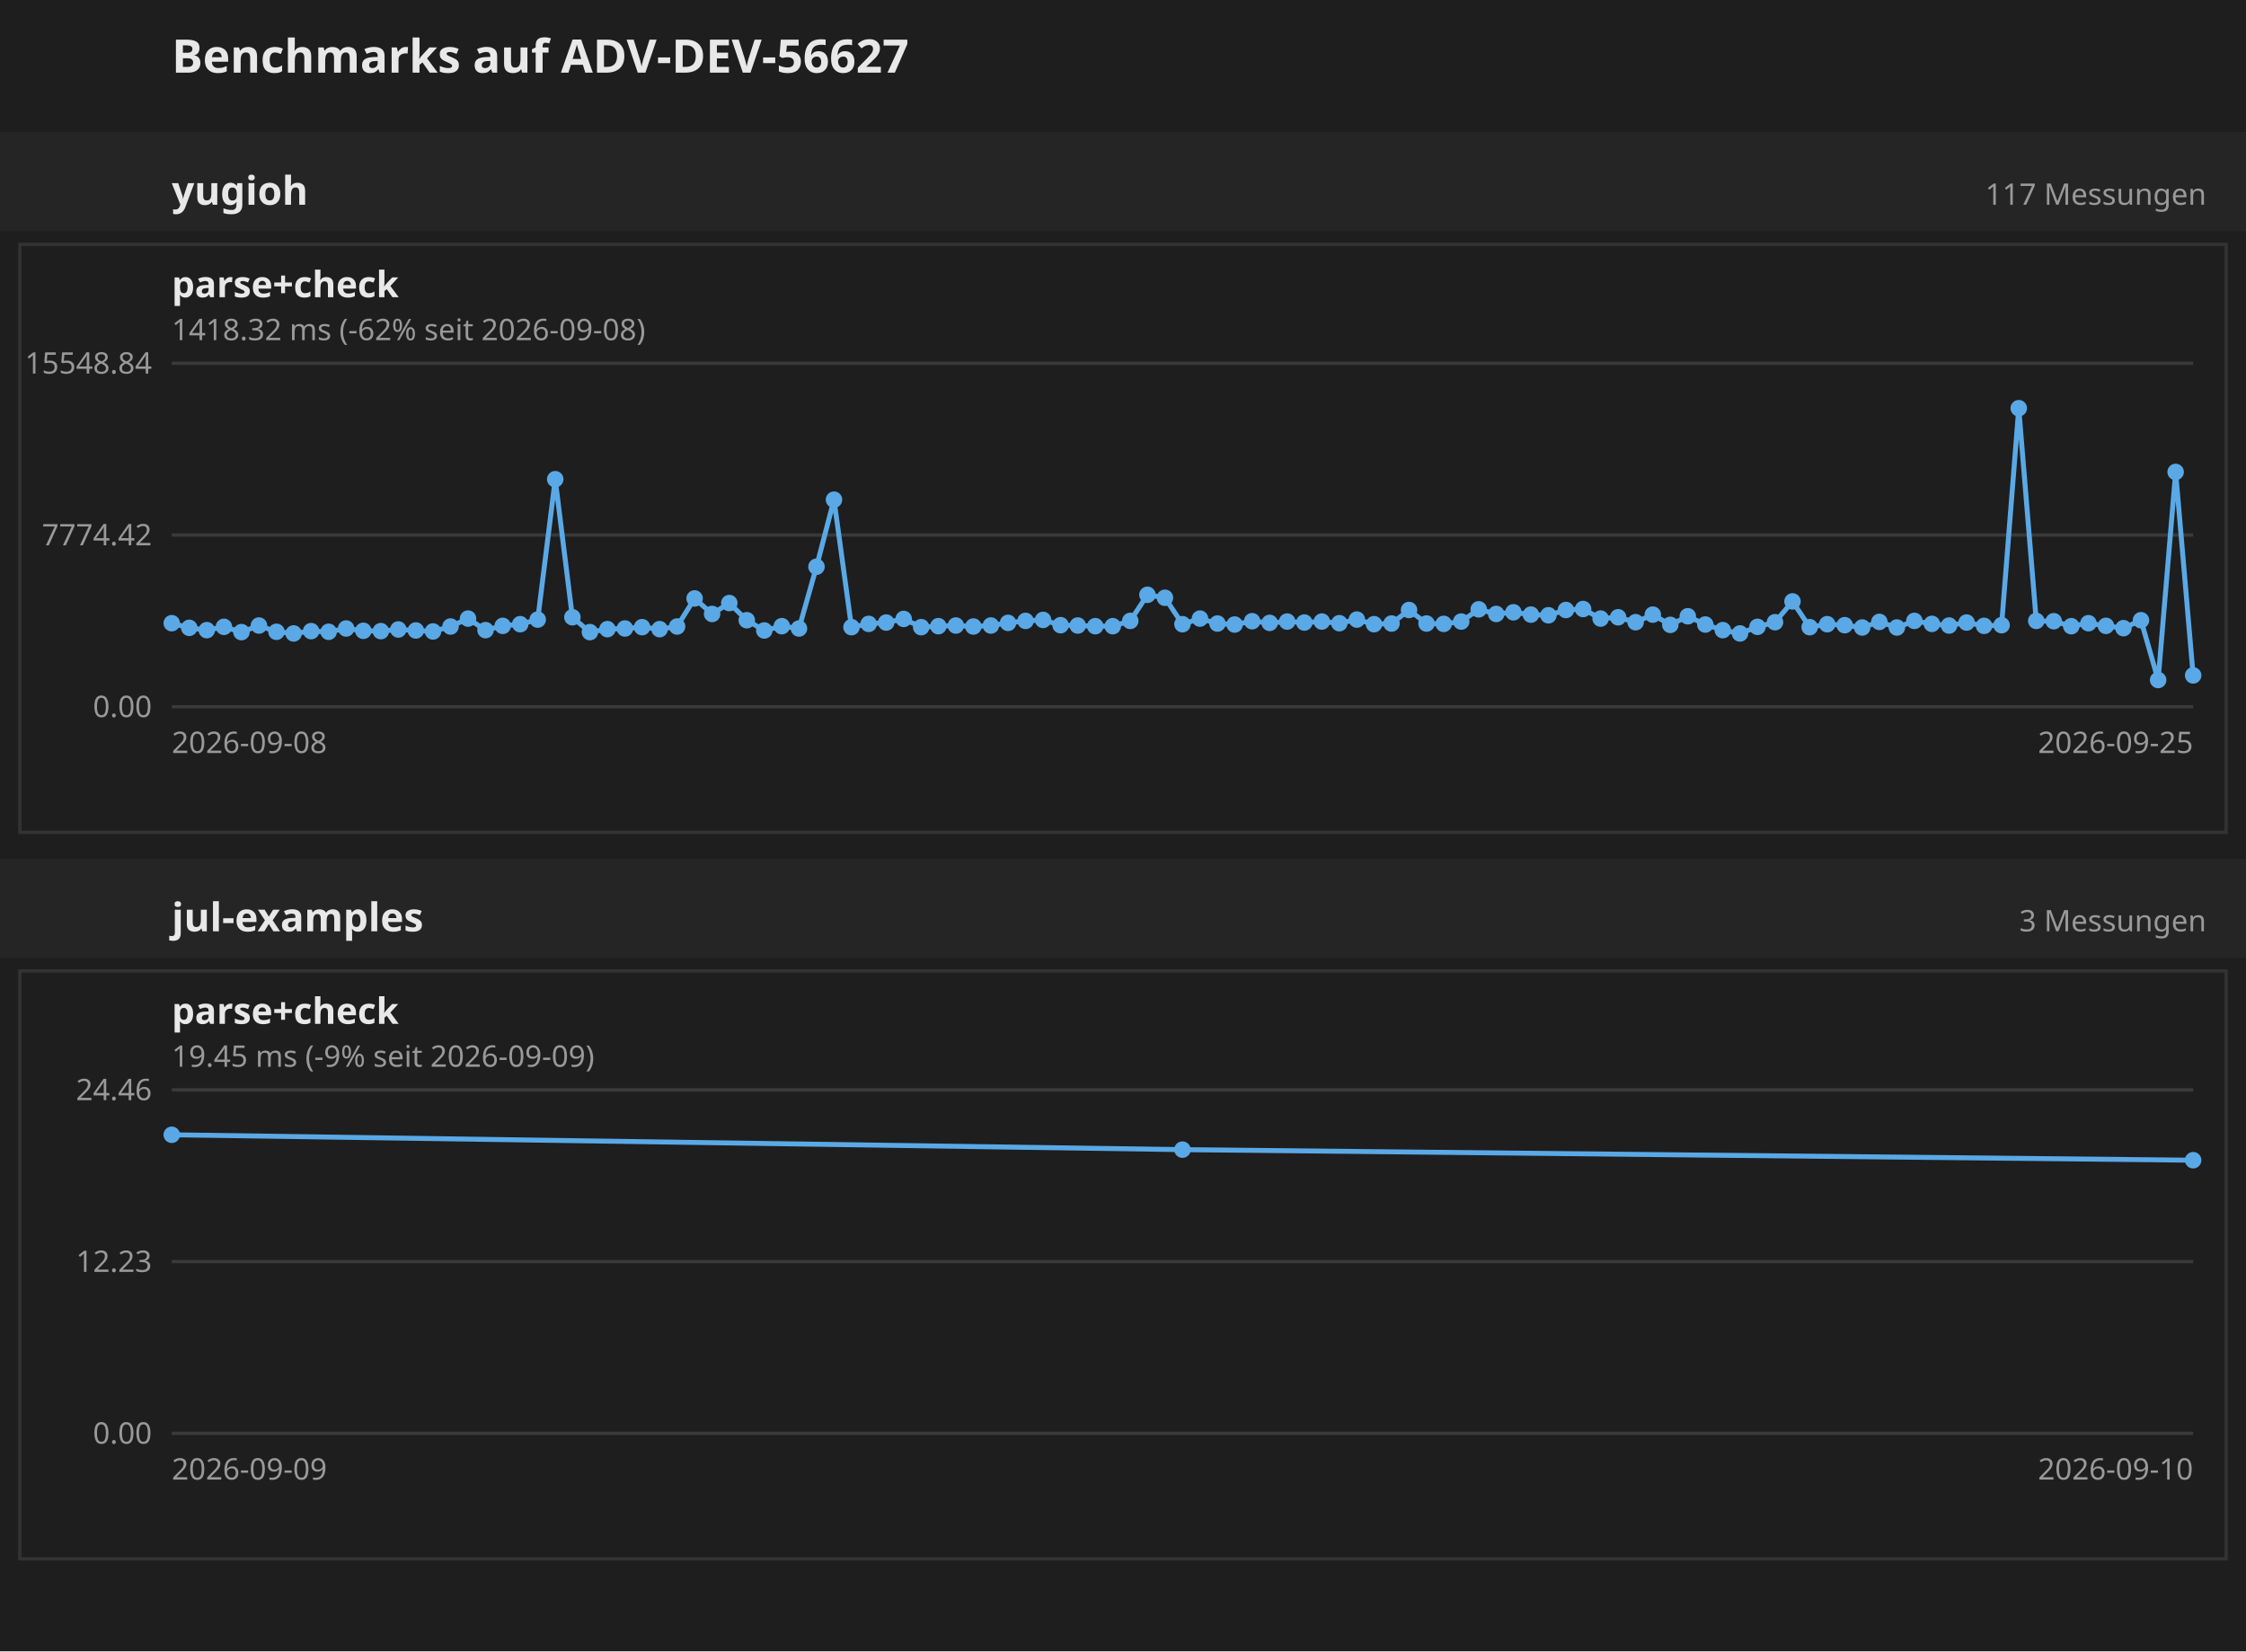
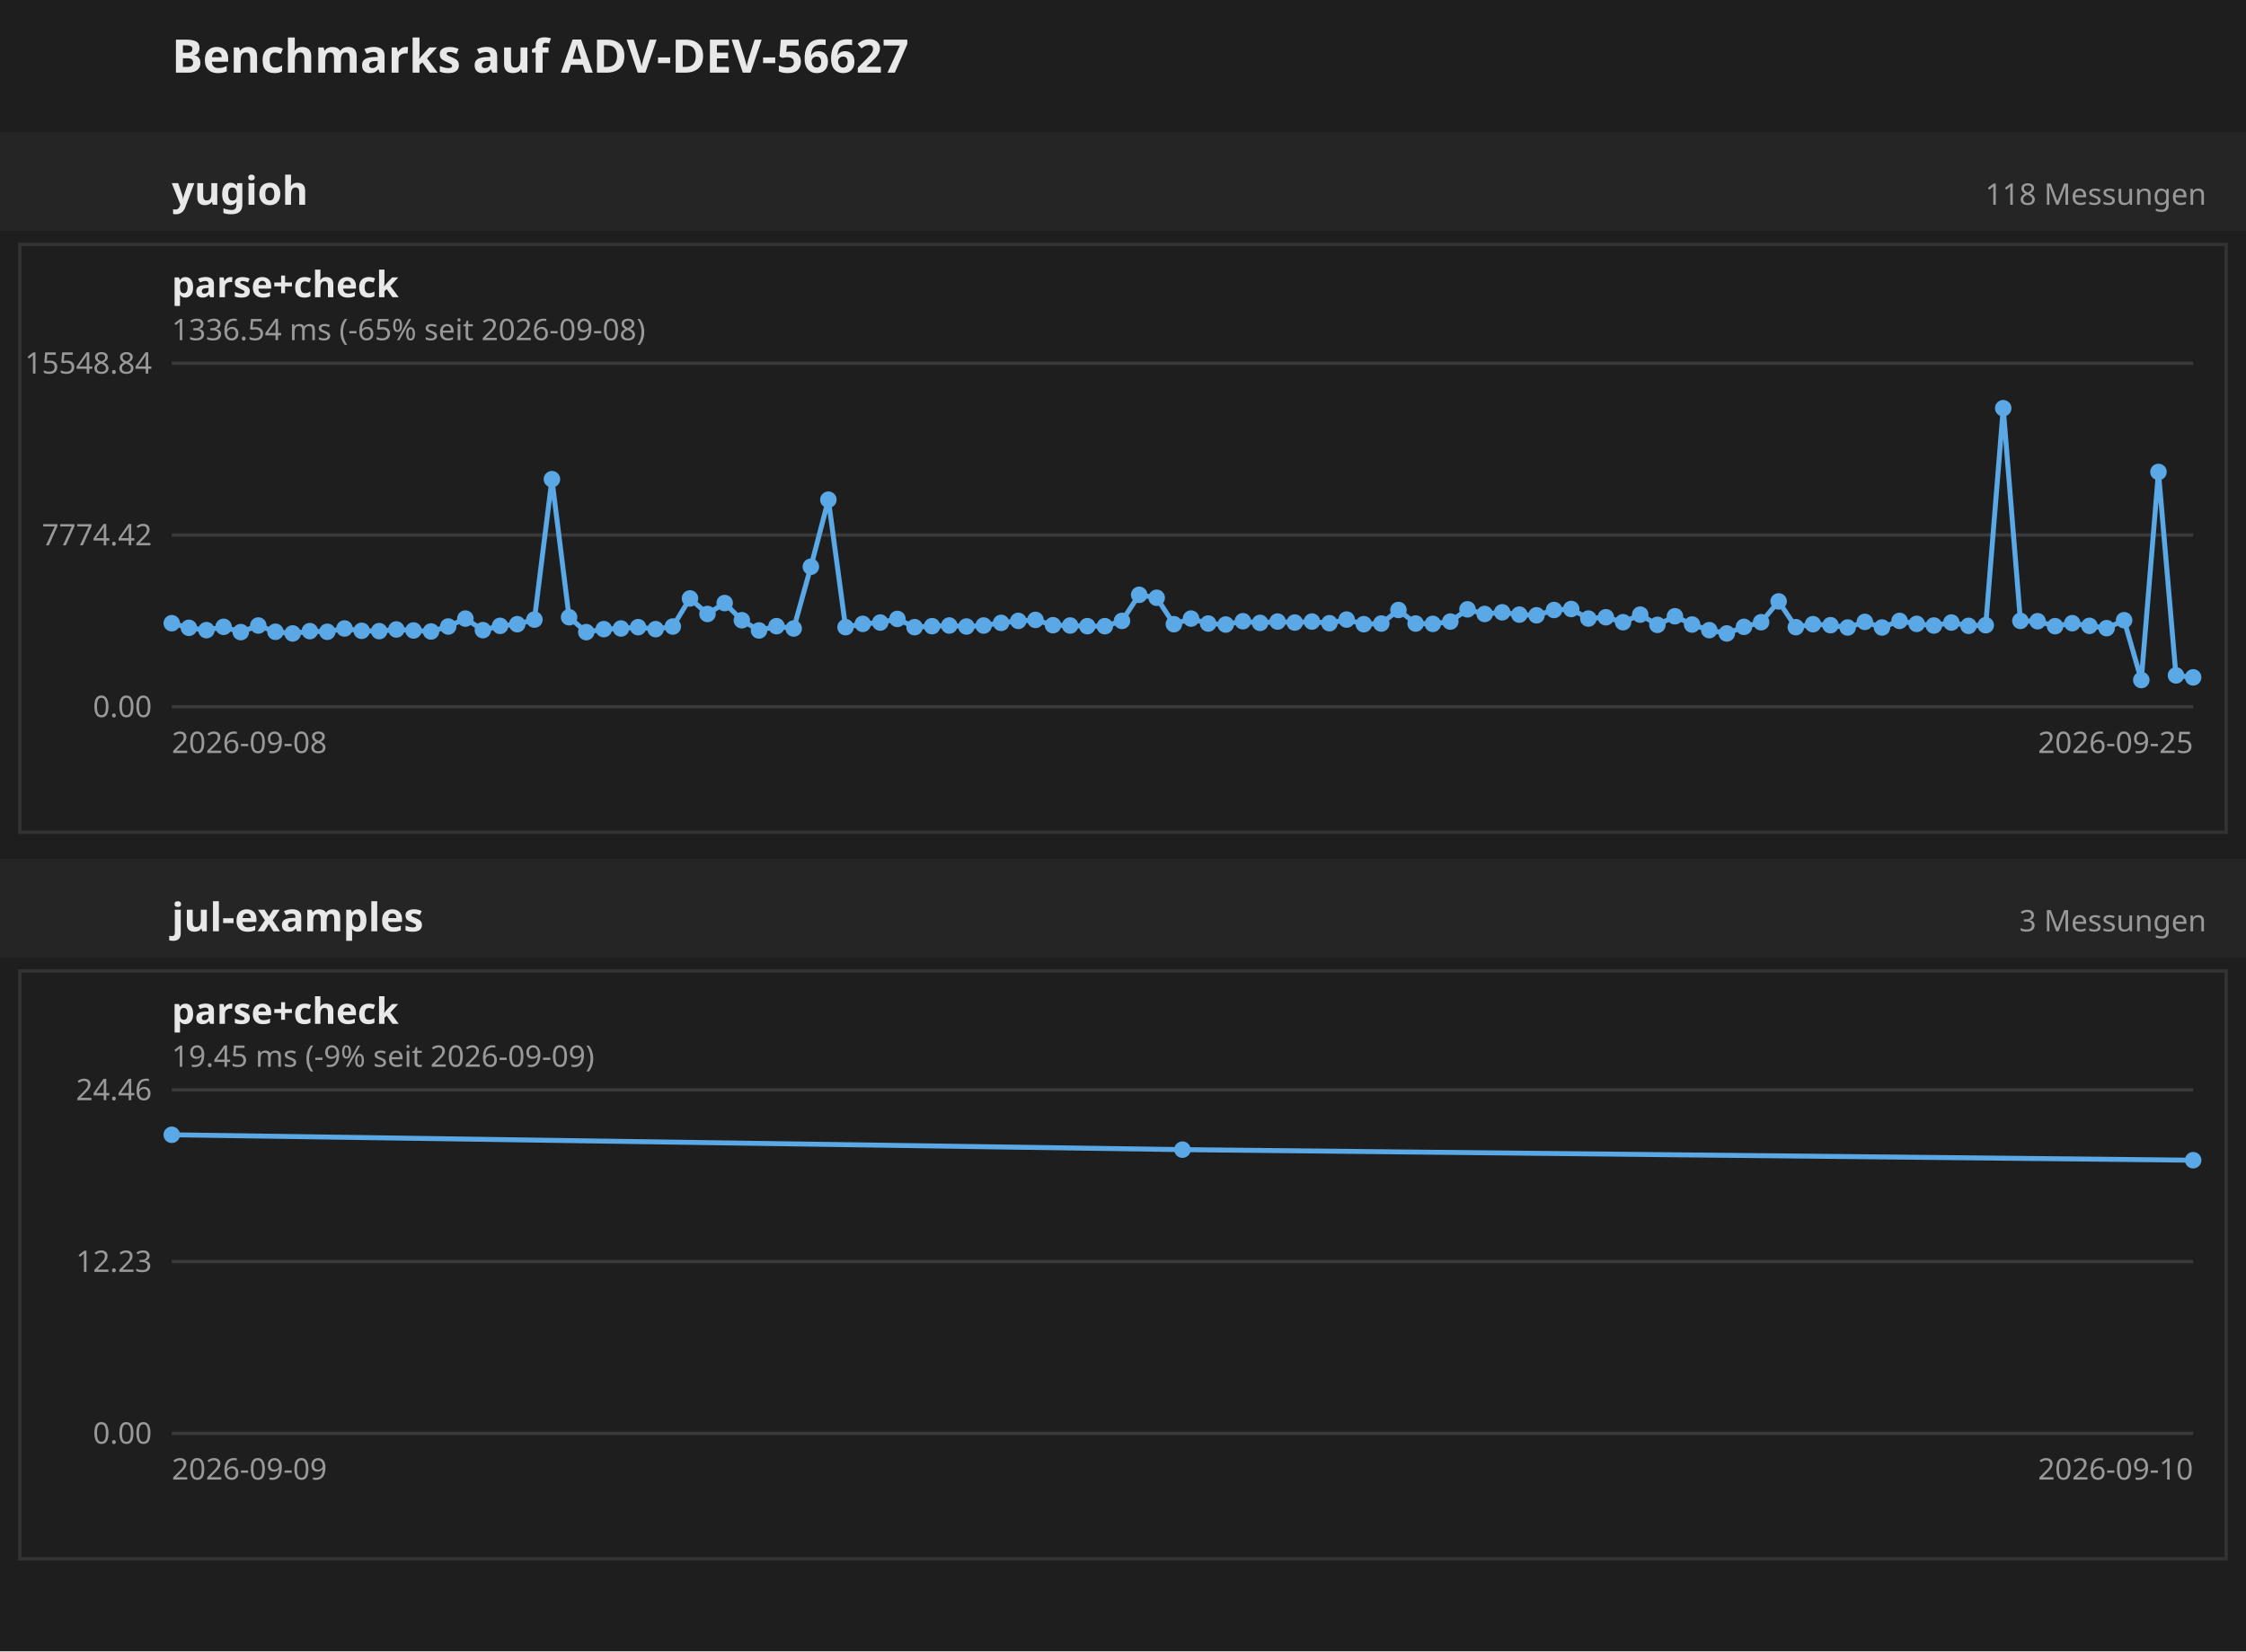
<svg xmlns="http://www.w3.org/2000/svg" width="680" height="500" font-family="sans-serif">
  <rect width="680" height="500" fill="#1e1e1e" />
  <text x="52" y="22" font-size="14" font-weight="bold" fill="#e8e8e8">Benchmarks auf ADV-DEV-56627</text>
  <g transform="translate(0 40)">
    <rect x="0" y="0" width="680" height="30" fill="#252525" />
    <text x="52" y="22" font-size="12" font-weight="bold" fill="#e8e8e8">yugioh</text>
-     <text x="668" y="22" text-anchor="end" font-size="9" fill="#999">117 Messungen</text>
+     <text x="668" y="22" text-anchor="end" font-size="9" fill="#999">118 Messungen</text>
    <g transform="translate(0 30)">
      <g transform="translate(0 0)">
        <rect x="6" y="4" width="668" height="178" fill="none" stroke="#333" />
        <text x="52" y="20" font-size="11" font-weight="bold" fill="#e8e8e8">parse+check</text>
-         <text x="52" y="33" font-size="9" fill="#999">1418.32 ms (-62% seit 2026-09-08)</text>
+         <text x="52" y="33" font-size="9" fill="#999">1336.54 ms (-65% seit 2026-09-08)</text>
        <line x1="52" y1="144.0" x2="664" y2="144.0" stroke="#3a3a3a" />
        <text x="46" y="144.0" text-anchor="end" dominant-baseline="middle" font-size="9" fill="#999">0.00</text>
        <line x1="52" y1="92.0" x2="664" y2="92.0" stroke="#3a3a3a" />
        <text x="46" y="92.0" text-anchor="end" dominant-baseline="middle" font-size="9" fill="#999">7774.42</text>
        <line x1="52" y1="40.0" x2="664" y2="40.0" stroke="#3a3a3a" />
        <text x="46" y="40.0" text-anchor="end" dominant-baseline="middle" font-size="9" fill="#999">15548.84</text>
        <text x="52" y="158" font-size="9" fill="#999">2026-09-08</text>
        <text x="664" y="158" text-anchor="end" font-size="9" fill="#999">2026-09-25</text>
-         <polyline fill="none" stroke="#5aa9e6" stroke-width="1.5" points="52.0,118.7 57.3,120.1 62.6,120.8 67.8,119.8 73.1,121.4 78.4,119.4 83.7,121.3 88.9,121.8 94.2,121.1 99.5,121.3 104.8,120.3 110.0,121.0 115.3,121.1 120.6,120.6 125.9,120.9 131.1,121.2 136.4,119.7 141.7,117.3 147.0,120.8 152.2,119.5 157.5,119.0 162.8,117.6 168.1,75.1 173.3,116.9 178.6,121.4 183.9,120.5 189.2,120.3 194.4,119.9 199.7,120.5 205.0,119.7 210.3,111.2 215.6,115.9 220.8,112.6 226.1,117.8 231.4,120.9 236.7,119.6 241.9,120.3 247.2,101.6 252.5,81.3 257.8,119.9 263.0,118.9 268.3,118.5 273.6,117.4 278.9,119.9 284.1,119.6 289.4,119.4 294.7,119.7 300.0,119.4 305.2,118.6 310.5,118.0 315.8,117.7 321.1,119.3 326.3,119.4 331.6,119.6 336.9,119.6 342.2,118.0 347.4,110.1 352.7,111.0 358.0,119.0 363.3,117.3 368.6,118.8 373.8,119.1 379.1,118.1 384.4,118.6 389.7,118.2 394.9,118.5 400.2,118.2 405.5,118.7 410.8,117.6 416.0,119.0 421.3,118.8 426.6,114.7 431.9,118.8 437.1,118.9 442.4,118.2 447.7,114.5 453.0,115.9 458.2,115.4 463.5,116.1 468.8,116.3 474.1,114.7 479.3,114.4 484.6,117.3 489.9,116.9 495.2,118.4 500.4,116.1 505.7,119.2 511.0,116.6 516.3,119.1 521.6,120.8 526.8,121.8 532.1,119.8 537.4,118.4 542.7,112.1 547.9,119.9 553.2,119.0 558.5,119.3 563.8,120.0 569.0,118.3 574.3,120.0 579.6,118.0 584.9,118.9 590.1,119.4 595.4,118.5 600.7,119.5 606.0,119.3 611.2,53.6 616.5,118.0 621.8,118.1 627.1,119.6 632.3,118.7 637.6,119.5 642.9,120.2 648.2,117.8 653.4,135.9 658.7,72.9 664.0,134.5" />
+         <polyline fill="none" stroke="#5aa9e6" stroke-width="1.5" points="52.0,118.7 57.2,120.1 62.5,120.8 67.7,119.8 72.9,121.4 78.2,119.4 83.4,121.3 88.6,121.8 93.8,121.1 99.1,121.3 104.3,120.3 109.5,121.0 114.8,121.1 120.0,120.6 125.2,120.9 130.5,121.2 135.7,119.7 140.9,117.3 146.2,120.8 151.4,119.5 156.6,119.0 161.8,117.6 167.1,75.1 172.3,116.9 177.5,121.4 182.8,120.5 188.0,120.3 193.2,119.9 198.5,120.5 203.7,119.7 208.9,111.2 214.2,115.9 219.4,112.6 224.6,117.8 229.8,120.9 235.1,119.6 240.3,120.3 245.5,101.6 250.8,81.3 256.0,119.9 261.2,118.9 266.5,118.5 271.7,117.4 276.9,119.9 282.2,119.6 287.4,119.4 292.6,119.7 297.8,119.4 303.1,118.6 308.3,118.0 313.5,117.7 318.8,119.3 324.0,119.4 329.2,119.6 334.5,119.6 339.7,118.0 344.9,110.1 350.2,111.0 355.4,119.0 360.6,117.3 365.8,118.8 371.1,119.1 376.3,118.1 381.5,118.6 386.8,118.2 392.0,118.5 397.2,118.2 402.5,118.7 407.7,117.6 412.9,119.0 418.2,118.8 423.4,114.7 428.6,118.8 433.8,118.9 439.1,118.2 444.3,114.5 449.5,115.9 454.8,115.4 460.0,116.1 465.2,116.3 470.5,114.7 475.7,114.4 480.9,117.3 486.2,116.9 491.4,118.4 496.6,116.1 501.8,119.2 507.1,116.6 512.3,119.1 517.5,120.8 522.8,121.8 528.0,119.8 533.2,118.4 538.5,112.1 543.7,119.9 548.9,119.0 554.2,119.3 559.4,120.0 564.6,118.3 569.8,120.0 575.1,118.0 580.3,118.9 585.5,119.4 590.8,118.5 596.0,119.5 601.2,119.3 606.5,53.6 611.7,118.0 616.9,118.1 622.2,119.6 627.4,118.7 632.6,119.5 637.8,120.2 643.1,117.8 648.3,135.9 653.5,72.9 658.8,134.5 664.0,135.1" />
        <circle cx="52.0" cy="118.7" r="2.5" fill="#5aa9e6" />
-         <circle cx="57.3" cy="120.1" r="2.5" fill="#5aa9e6" />
-         <circle cx="62.6" cy="120.8" r="2.5" fill="#5aa9e6" />
-         <circle cx="67.8" cy="119.8" r="2.5" fill="#5aa9e6" />
-         <circle cx="73.1" cy="121.4" r="2.5" fill="#5aa9e6" />
-         <circle cx="78.4" cy="119.4" r="2.5" fill="#5aa9e6" />
-         <circle cx="83.7" cy="121.3" r="2.5" fill="#5aa9e6" />
-         <circle cx="88.9" cy="121.8" r="2.5" fill="#5aa9e6" />
-         <circle cx="94.2" cy="121.1" r="2.5" fill="#5aa9e6" />
-         <circle cx="99.5" cy="121.3" r="2.5" fill="#5aa9e6" />
-         <circle cx="104.8" cy="120.3" r="2.5" fill="#5aa9e6" />
-         <circle cx="110.0" cy="121.0" r="2.5" fill="#5aa9e6" />
-         <circle cx="115.3" cy="121.1" r="2.5" fill="#5aa9e6" />
-         <circle cx="120.6" cy="120.6" r="2.5" fill="#5aa9e6" />
-         <circle cx="125.9" cy="120.9" r="2.5" fill="#5aa9e6" />
-         <circle cx="131.1" cy="121.2" r="2.5" fill="#5aa9e6" />
-         <circle cx="136.4" cy="119.7" r="2.5" fill="#5aa9e6" />
-         <circle cx="141.7" cy="117.3" r="2.5" fill="#5aa9e6" />
-         <circle cx="147.0" cy="120.8" r="2.5" fill="#5aa9e6" />
-         <circle cx="152.2" cy="119.5" r="2.5" fill="#5aa9e6" />
-         <circle cx="157.5" cy="119.0" r="2.5" fill="#5aa9e6" />
-         <circle cx="162.8" cy="117.6" r="2.5" fill="#5aa9e6" />
-         <circle cx="168.1" cy="75.1" r="2.5" fill="#5aa9e6" />
-         <circle cx="173.3" cy="116.9" r="2.5" fill="#5aa9e6" />
-         <circle cx="178.6" cy="121.4" r="2.5" fill="#5aa9e6" />
-         <circle cx="183.9" cy="120.5" r="2.5" fill="#5aa9e6" />
-         <circle cx="189.2" cy="120.3" r="2.5" fill="#5aa9e6" />
-         <circle cx="194.4" cy="119.9" r="2.5" fill="#5aa9e6" />
-         <circle cx="199.7" cy="120.5" r="2.5" fill="#5aa9e6" />
-         <circle cx="205.0" cy="119.7" r="2.5" fill="#5aa9e6" />
-         <circle cx="210.3" cy="111.2" r="2.5" fill="#5aa9e6" />
-         <circle cx="215.6" cy="115.9" r="2.5" fill="#5aa9e6" />
-         <circle cx="220.8" cy="112.6" r="2.5" fill="#5aa9e6" />
-         <circle cx="226.1" cy="117.8" r="2.5" fill="#5aa9e6" />
-         <circle cx="231.4" cy="120.9" r="2.5" fill="#5aa9e6" />
-         <circle cx="236.7" cy="119.6" r="2.5" fill="#5aa9e6" />
-         <circle cx="241.9" cy="120.3" r="2.5" fill="#5aa9e6" />
-         <circle cx="247.2" cy="101.6" r="2.5" fill="#5aa9e6" />
-         <circle cx="252.5" cy="81.3" r="2.5" fill="#5aa9e6" />
-         <circle cx="257.8" cy="119.9" r="2.5" fill="#5aa9e6" />
-         <circle cx="263.0" cy="118.9" r="2.5" fill="#5aa9e6" />
-         <circle cx="268.3" cy="118.5" r="2.5" fill="#5aa9e6" />
-         <circle cx="273.6" cy="117.4" r="2.5" fill="#5aa9e6" />
-         <circle cx="278.9" cy="119.9" r="2.5" fill="#5aa9e6" />
-         <circle cx="284.1" cy="119.6" r="2.5" fill="#5aa9e6" />
-         <circle cx="289.4" cy="119.4" r="2.5" fill="#5aa9e6" />
-         <circle cx="294.7" cy="119.7" r="2.5" fill="#5aa9e6" />
-         <circle cx="300.0" cy="119.4" r="2.5" fill="#5aa9e6" />
-         <circle cx="305.2" cy="118.6" r="2.5" fill="#5aa9e6" />
-         <circle cx="310.5" cy="118.0" r="2.5" fill="#5aa9e6" />
-         <circle cx="315.8" cy="117.7" r="2.5" fill="#5aa9e6" />
-         <circle cx="321.1" cy="119.3" r="2.5" fill="#5aa9e6" />
-         <circle cx="326.3" cy="119.4" r="2.5" fill="#5aa9e6" />
-         <circle cx="331.6" cy="119.6" r="2.5" fill="#5aa9e6" />
-         <circle cx="336.9" cy="119.6" r="2.5" fill="#5aa9e6" />
-         <circle cx="342.2" cy="118.0" r="2.5" fill="#5aa9e6" />
-         <circle cx="347.4" cy="110.1" r="2.5" fill="#5aa9e6" />
-         <circle cx="352.7" cy="111.0" r="2.5" fill="#5aa9e6" />
-         <circle cx="358.0" cy="119.0" r="2.5" fill="#5aa9e6" />
-         <circle cx="363.3" cy="117.3" r="2.5" fill="#5aa9e6" />
-         <circle cx="368.6" cy="118.8" r="2.5" fill="#5aa9e6" />
-         <circle cx="373.8" cy="119.1" r="2.5" fill="#5aa9e6" />
-         <circle cx="379.1" cy="118.1" r="2.5" fill="#5aa9e6" />
-         <circle cx="384.4" cy="118.6" r="2.5" fill="#5aa9e6" />
-         <circle cx="389.7" cy="118.2" r="2.5" fill="#5aa9e6" />
-         <circle cx="394.9" cy="118.5" r="2.5" fill="#5aa9e6" />
-         <circle cx="400.2" cy="118.2" r="2.5" fill="#5aa9e6" />
-         <circle cx="405.5" cy="118.7" r="2.5" fill="#5aa9e6" />
-         <circle cx="410.8" cy="117.6" r="2.5" fill="#5aa9e6" />
-         <circle cx="416.0" cy="119.0" r="2.5" fill="#5aa9e6" />
-         <circle cx="421.3" cy="118.8" r="2.5" fill="#5aa9e6" />
-         <circle cx="426.6" cy="114.7" r="2.5" fill="#5aa9e6" />
-         <circle cx="431.9" cy="118.8" r="2.5" fill="#5aa9e6" />
-         <circle cx="437.1" cy="118.9" r="2.5" fill="#5aa9e6" />
-         <circle cx="442.4" cy="118.2" r="2.5" fill="#5aa9e6" />
-         <circle cx="447.7" cy="114.5" r="2.5" fill="#5aa9e6" />
-         <circle cx="453.0" cy="115.9" r="2.5" fill="#5aa9e6" />
-         <circle cx="458.2" cy="115.4" r="2.5" fill="#5aa9e6" />
-         <circle cx="463.5" cy="116.1" r="2.5" fill="#5aa9e6" />
-         <circle cx="468.8" cy="116.3" r="2.5" fill="#5aa9e6" />
-         <circle cx="474.1" cy="114.7" r="2.5" fill="#5aa9e6" />
-         <circle cx="479.3" cy="114.4" r="2.5" fill="#5aa9e6" />
-         <circle cx="484.6" cy="117.3" r="2.5" fill="#5aa9e6" />
-         <circle cx="489.9" cy="116.9" r="2.5" fill="#5aa9e6" />
-         <circle cx="495.2" cy="118.4" r="2.5" fill="#5aa9e6" />
-         <circle cx="500.4" cy="116.1" r="2.5" fill="#5aa9e6" />
-         <circle cx="505.7" cy="119.2" r="2.5" fill="#5aa9e6" />
-         <circle cx="511.0" cy="116.6" r="2.5" fill="#5aa9e6" />
-         <circle cx="516.3" cy="119.1" r="2.5" fill="#5aa9e6" />
-         <circle cx="521.6" cy="120.8" r="2.5" fill="#5aa9e6" />
-         <circle cx="526.8" cy="121.8" r="2.5" fill="#5aa9e6" />
-         <circle cx="532.1" cy="119.8" r="2.5" fill="#5aa9e6" />
-         <circle cx="537.4" cy="118.4" r="2.5" fill="#5aa9e6" />
-         <circle cx="542.7" cy="112.1" r="2.5" fill="#5aa9e6" />
-         <circle cx="547.9" cy="119.9" r="2.5" fill="#5aa9e6" />
-         <circle cx="553.2" cy="119.0" r="2.5" fill="#5aa9e6" />
-         <circle cx="558.5" cy="119.3" r="2.5" fill="#5aa9e6" />
-         <circle cx="563.8" cy="120.0" r="2.5" fill="#5aa9e6" />
-         <circle cx="569.0" cy="118.3" r="2.5" fill="#5aa9e6" />
-         <circle cx="574.3" cy="120.0" r="2.5" fill="#5aa9e6" />
-         <circle cx="579.6" cy="118.0" r="2.5" fill="#5aa9e6" />
-         <circle cx="584.9" cy="118.9" r="2.5" fill="#5aa9e6" />
-         <circle cx="590.1" cy="119.4" r="2.5" fill="#5aa9e6" />
-         <circle cx="595.4" cy="118.5" r="2.5" fill="#5aa9e6" />
-         <circle cx="600.7" cy="119.5" r="2.5" fill="#5aa9e6" />
-         <circle cx="606.0" cy="119.3" r="2.5" fill="#5aa9e6" />
-         <circle cx="611.2" cy="53.6" r="2.5" fill="#5aa9e6" />
-         <circle cx="616.5" cy="118.0" r="2.5" fill="#5aa9e6" />
-         <circle cx="621.8" cy="118.1" r="2.5" fill="#5aa9e6" />
-         <circle cx="627.1" cy="119.6" r="2.5" fill="#5aa9e6" />
-         <circle cx="632.3" cy="118.7" r="2.5" fill="#5aa9e6" />
-         <circle cx="637.6" cy="119.5" r="2.5" fill="#5aa9e6" />
-         <circle cx="642.9" cy="120.2" r="2.5" fill="#5aa9e6" />
-         <circle cx="648.2" cy="117.8" r="2.5" fill="#5aa9e6" />
-         <circle cx="653.4" cy="135.9" r="2.5" fill="#5aa9e6" />
-         <circle cx="658.7" cy="72.9" r="2.5" fill="#5aa9e6" />
-         <circle cx="664.0" cy="134.5" r="2.5" fill="#5aa9e6" />
+         <circle cx="57.2" cy="120.1" r="2.5" fill="#5aa9e6" />
+         <circle cx="62.5" cy="120.8" r="2.5" fill="#5aa9e6" />
+         <circle cx="67.7" cy="119.8" r="2.5" fill="#5aa9e6" />
+         <circle cx="72.9" cy="121.4" r="2.5" fill="#5aa9e6" />
+         <circle cx="78.2" cy="119.4" r="2.5" fill="#5aa9e6" />
+         <circle cx="83.4" cy="121.3" r="2.5" fill="#5aa9e6" />
+         <circle cx="88.6" cy="121.8" r="2.5" fill="#5aa9e6" />
+         <circle cx="93.8" cy="121.1" r="2.5" fill="#5aa9e6" />
+         <circle cx="99.1" cy="121.3" r="2.5" fill="#5aa9e6" />
+         <circle cx="104.3" cy="120.3" r="2.5" fill="#5aa9e6" />
+         <circle cx="109.5" cy="121.0" r="2.5" fill="#5aa9e6" />
+         <circle cx="114.8" cy="121.1" r="2.5" fill="#5aa9e6" />
+         <circle cx="120.0" cy="120.6" r="2.5" fill="#5aa9e6" />
+         <circle cx="125.2" cy="120.9" r="2.5" fill="#5aa9e6" />
+         <circle cx="130.5" cy="121.2" r="2.5" fill="#5aa9e6" />
+         <circle cx="135.7" cy="119.7" r="2.5" fill="#5aa9e6" />
+         <circle cx="140.9" cy="117.3" r="2.5" fill="#5aa9e6" />
+         <circle cx="146.2" cy="120.8" r="2.5" fill="#5aa9e6" />
+         <circle cx="151.4" cy="119.5" r="2.5" fill="#5aa9e6" />
+         <circle cx="156.6" cy="119.0" r="2.5" fill="#5aa9e6" />
+         <circle cx="161.8" cy="117.6" r="2.5" fill="#5aa9e6" />
+         <circle cx="167.1" cy="75.1" r="2.5" fill="#5aa9e6" />
+         <circle cx="172.3" cy="116.9" r="2.5" fill="#5aa9e6" />
+         <circle cx="177.5" cy="121.4" r="2.5" fill="#5aa9e6" />
+         <circle cx="182.8" cy="120.5" r="2.5" fill="#5aa9e6" />
+         <circle cx="188.0" cy="120.3" r="2.5" fill="#5aa9e6" />
+         <circle cx="193.2" cy="119.9" r="2.5" fill="#5aa9e6" />
+         <circle cx="198.5" cy="120.5" r="2.5" fill="#5aa9e6" />
+         <circle cx="203.7" cy="119.7" r="2.5" fill="#5aa9e6" />
+         <circle cx="208.9" cy="111.2" r="2.5" fill="#5aa9e6" />
+         <circle cx="214.2" cy="115.9" r="2.5" fill="#5aa9e6" />
+         <circle cx="219.4" cy="112.6" r="2.5" fill="#5aa9e6" />
+         <circle cx="224.6" cy="117.8" r="2.5" fill="#5aa9e6" />
+         <circle cx="229.8" cy="120.9" r="2.5" fill="#5aa9e6" />
+         <circle cx="235.1" cy="119.6" r="2.5" fill="#5aa9e6" />
+         <circle cx="240.3" cy="120.3" r="2.5" fill="#5aa9e6" />
+         <circle cx="245.5" cy="101.6" r="2.5" fill="#5aa9e6" />
+         <circle cx="250.8" cy="81.3" r="2.5" fill="#5aa9e6" />
+         <circle cx="256.0" cy="119.9" r="2.5" fill="#5aa9e6" />
+         <circle cx="261.2" cy="118.9" r="2.5" fill="#5aa9e6" />
+         <circle cx="266.5" cy="118.5" r="2.5" fill="#5aa9e6" />
+         <circle cx="271.7" cy="117.4" r="2.5" fill="#5aa9e6" />
+         <circle cx="276.9" cy="119.9" r="2.5" fill="#5aa9e6" />
+         <circle cx="282.2" cy="119.6" r="2.5" fill="#5aa9e6" />
+         <circle cx="287.4" cy="119.4" r="2.5" fill="#5aa9e6" />
+         <circle cx="292.6" cy="119.7" r="2.5" fill="#5aa9e6" />
+         <circle cx="297.8" cy="119.4" r="2.5" fill="#5aa9e6" />
+         <circle cx="303.1" cy="118.6" r="2.5" fill="#5aa9e6" />
+         <circle cx="308.3" cy="118.0" r="2.5" fill="#5aa9e6" />
+         <circle cx="313.5" cy="117.7" r="2.5" fill="#5aa9e6" />
+         <circle cx="318.8" cy="119.3" r="2.5" fill="#5aa9e6" />
+         <circle cx="324.0" cy="119.4" r="2.5" fill="#5aa9e6" />
+         <circle cx="329.2" cy="119.6" r="2.5" fill="#5aa9e6" />
+         <circle cx="334.5" cy="119.6" r="2.5" fill="#5aa9e6" />
+         <circle cx="339.7" cy="118.0" r="2.5" fill="#5aa9e6" />
+         <circle cx="344.9" cy="110.1" r="2.5" fill="#5aa9e6" />
+         <circle cx="350.2" cy="111.0" r="2.5" fill="#5aa9e6" />
+         <circle cx="355.4" cy="119.0" r="2.5" fill="#5aa9e6" />
+         <circle cx="360.6" cy="117.3" r="2.5" fill="#5aa9e6" />
+         <circle cx="365.8" cy="118.8" r="2.5" fill="#5aa9e6" />
+         <circle cx="371.1" cy="119.1" r="2.5" fill="#5aa9e6" />
+         <circle cx="376.3" cy="118.1" r="2.5" fill="#5aa9e6" />
+         <circle cx="381.5" cy="118.6" r="2.5" fill="#5aa9e6" />
+         <circle cx="386.8" cy="118.2" r="2.5" fill="#5aa9e6" />
+         <circle cx="392.0" cy="118.5" r="2.5" fill="#5aa9e6" />
+         <circle cx="397.2" cy="118.2" r="2.5" fill="#5aa9e6" />
+         <circle cx="402.5" cy="118.7" r="2.5" fill="#5aa9e6" />
+         <circle cx="407.7" cy="117.6" r="2.5" fill="#5aa9e6" />
+         <circle cx="412.9" cy="119.0" r="2.5" fill="#5aa9e6" />
+         <circle cx="418.2" cy="118.8" r="2.5" fill="#5aa9e6" />
+         <circle cx="423.4" cy="114.7" r="2.5" fill="#5aa9e6" />
+         <circle cx="428.6" cy="118.8" r="2.5" fill="#5aa9e6" />
+         <circle cx="433.8" cy="118.9" r="2.5" fill="#5aa9e6" />
+         <circle cx="439.1" cy="118.2" r="2.5" fill="#5aa9e6" />
+         <circle cx="444.3" cy="114.5" r="2.5" fill="#5aa9e6" />
+         <circle cx="449.5" cy="115.9" r="2.5" fill="#5aa9e6" />
+         <circle cx="454.8" cy="115.4" r="2.5" fill="#5aa9e6" />
+         <circle cx="460.0" cy="116.1" r="2.5" fill="#5aa9e6" />
+         <circle cx="465.2" cy="116.3" r="2.5" fill="#5aa9e6" />
+         <circle cx="470.5" cy="114.7" r="2.5" fill="#5aa9e6" />
+         <circle cx="475.7" cy="114.4" r="2.5" fill="#5aa9e6" />
+         <circle cx="480.9" cy="117.3" r="2.5" fill="#5aa9e6" />
+         <circle cx="486.2" cy="116.9" r="2.5" fill="#5aa9e6" />
+         <circle cx="491.4" cy="118.4" r="2.5" fill="#5aa9e6" />
+         <circle cx="496.6" cy="116.1" r="2.5" fill="#5aa9e6" />
+         <circle cx="501.8" cy="119.2" r="2.5" fill="#5aa9e6" />
+         <circle cx="507.1" cy="116.6" r="2.5" fill="#5aa9e6" />
+         <circle cx="512.3" cy="119.1" r="2.5" fill="#5aa9e6" />
+         <circle cx="517.5" cy="120.8" r="2.5" fill="#5aa9e6" />
+         <circle cx="522.8" cy="121.8" r="2.5" fill="#5aa9e6" />
+         <circle cx="528.0" cy="119.8" r="2.5" fill="#5aa9e6" />
+         <circle cx="533.2" cy="118.4" r="2.5" fill="#5aa9e6" />
+         <circle cx="538.5" cy="112.1" r="2.5" fill="#5aa9e6" />
+         <circle cx="543.7" cy="119.9" r="2.5" fill="#5aa9e6" />
+         <circle cx="548.9" cy="119.0" r="2.5" fill="#5aa9e6" />
+         <circle cx="554.2" cy="119.3" r="2.5" fill="#5aa9e6" />
+         <circle cx="559.4" cy="120.0" r="2.5" fill="#5aa9e6" />
+         <circle cx="564.6" cy="118.3" r="2.5" fill="#5aa9e6" />
+         <circle cx="569.8" cy="120.0" r="2.5" fill="#5aa9e6" />
+         <circle cx="575.1" cy="118.0" r="2.5" fill="#5aa9e6" />
+         <circle cx="580.3" cy="118.9" r="2.5" fill="#5aa9e6" />
+         <circle cx="585.5" cy="119.4" r="2.5" fill="#5aa9e6" />
+         <circle cx="590.8" cy="118.5" r="2.5" fill="#5aa9e6" />
+         <circle cx="596.0" cy="119.5" r="2.5" fill="#5aa9e6" />
+         <circle cx="601.2" cy="119.3" r="2.5" fill="#5aa9e6" />
+         <circle cx="606.5" cy="53.6" r="2.5" fill="#5aa9e6" />
+         <circle cx="611.7" cy="118.0" r="2.5" fill="#5aa9e6" />
+         <circle cx="616.9" cy="118.1" r="2.5" fill="#5aa9e6" />
+         <circle cx="622.2" cy="119.6" r="2.5" fill="#5aa9e6" />
+         <circle cx="627.4" cy="118.7" r="2.5" fill="#5aa9e6" />
+         <circle cx="632.6" cy="119.5" r="2.5" fill="#5aa9e6" />
+         <circle cx="637.8" cy="120.2" r="2.5" fill="#5aa9e6" />
+         <circle cx="643.1" cy="117.8" r="2.5" fill="#5aa9e6" />
+         <circle cx="648.3" cy="135.9" r="2.5" fill="#5aa9e6" />
+         <circle cx="653.5" cy="72.9" r="2.5" fill="#5aa9e6" />
+         <circle cx="658.8" cy="134.5" r="2.5" fill="#5aa9e6" />
+         <circle cx="664.0" cy="135.1" r="2.5" fill="#5aa9e6" />
      </g>
    </g>
  </g>
  <g transform="translate(0 260)">
    <rect x="0" y="0" width="680" height="30" fill="#252525" />
    <text x="52" y="22" font-size="12" font-weight="bold" fill="#e8e8e8">jul-examples</text>
    <text x="668" y="22" text-anchor="end" font-size="9" fill="#999">3 Messungen</text>
    <g transform="translate(0 30)">
      <g transform="translate(0 0)">
        <rect x="6" y="4" width="668" height="178" fill="none" stroke="#333" />
        <text x="52" y="20" font-size="11" font-weight="bold" fill="#e8e8e8">parse+check</text>
        <text x="52" y="33" font-size="9" fill="#999">19.45 ms (-9% seit 2026-09-09)</text>
        <line x1="52" y1="144.0" x2="664" y2="144.0" stroke="#3a3a3a" />
        <text x="46" y="144.0" text-anchor="end" dominant-baseline="middle" font-size="9" fill="#999">0.00</text>
        <line x1="52" y1="92.0" x2="664" y2="92.0" stroke="#3a3a3a" />
        <text x="46" y="92.0" text-anchor="end" dominant-baseline="middle" font-size="9" fill="#999">12.23</text>
        <line x1="52" y1="40.0" x2="664" y2="40.0" stroke="#3a3a3a" />
        <text x="46" y="40.0" text-anchor="end" dominant-baseline="middle" font-size="9" fill="#999">24.46</text>
        <text x="52" y="158" font-size="9" fill="#999">2026-09-09</text>
        <text x="664" y="158" text-anchor="end" font-size="9" fill="#999">2026-09-10</text>
        <polyline fill="none" stroke="#5aa9e6" stroke-width="1.5" points="52.0,53.6 358.0,58.1 664.0,61.3" />
        <circle cx="52.0" cy="53.6" r="2.5" fill="#5aa9e6" />
        <circle cx="358.0" cy="58.1" r="2.5" fill="#5aa9e6" />
        <circle cx="664.0" cy="61.3" r="2.5" fill="#5aa9e6" />
      </g>
    </g>
  </g>
</svg>
